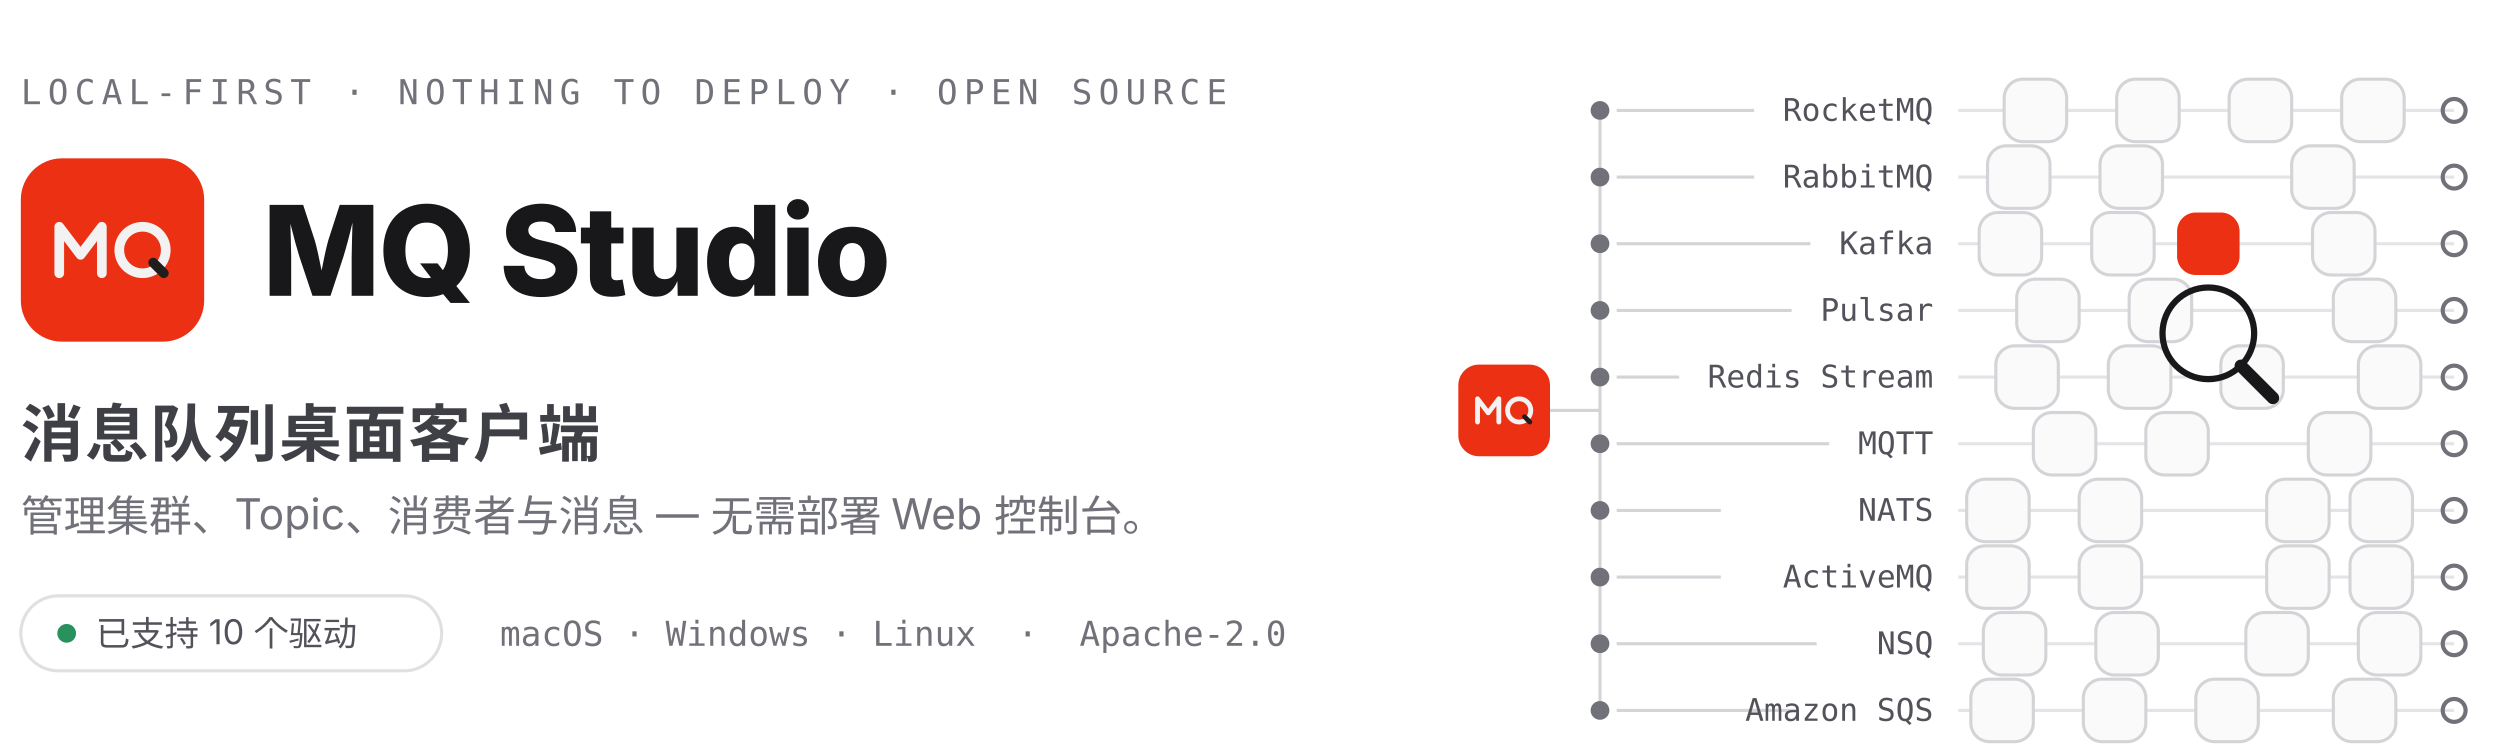
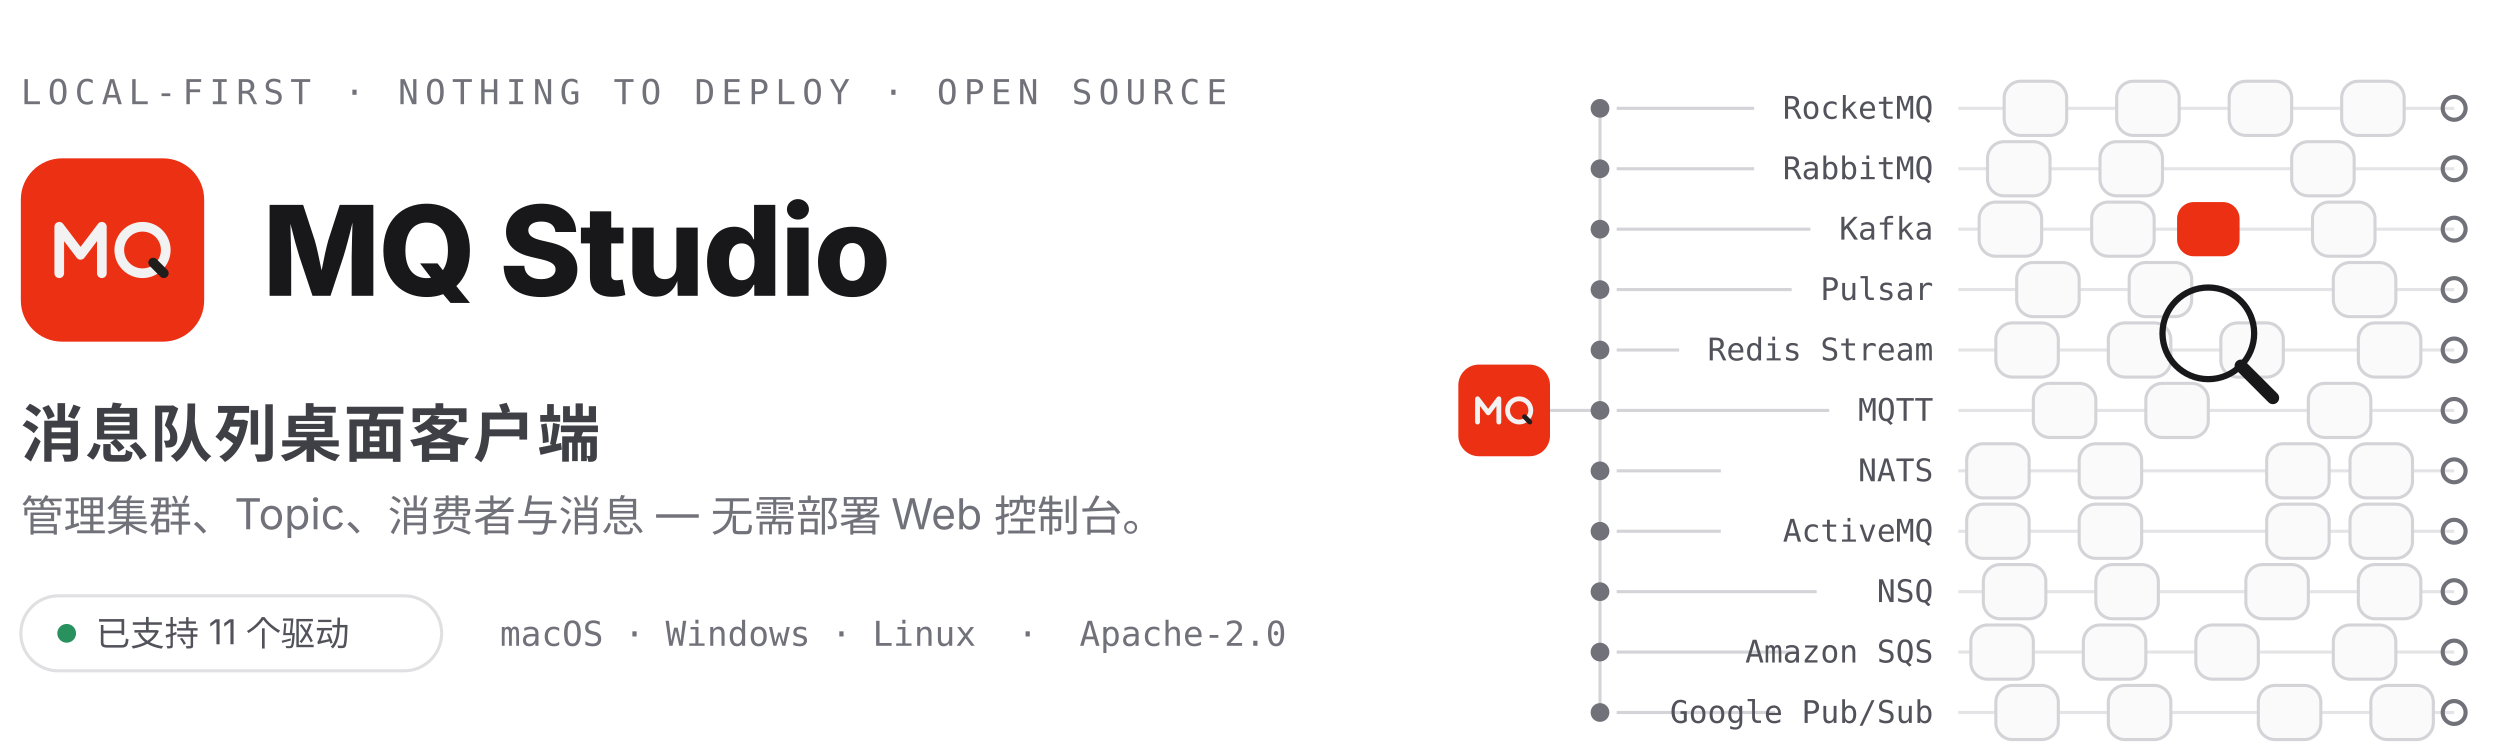
<svg xmlns="http://www.w3.org/2000/svg" width="1200" height="360" viewBox="0 0 1200 360" role="img" aria-labelledby="t d">
  <text x="10" y="50" font-family="ui-monospace,'SF Mono',Menlo,Consolas,monospace" font-size="16.5" letter-spacing="3" fill="#71717A">LOCAL-FIRST · NOTHING TO DEPLOY · OPEN SOURCE</text>
  <g id="lockup">
    <rect x="10" y="76" width="88" height="88" rx="19.8" fill="#EC3013" />
    <g transform="translate(22.86 96.761) scale(0.46478)" fill="none" stroke-width="10">
      <path d="M12 74 L12 26 L34 55 L56 26 L56 74" stroke="#F3F2F2" stroke-linejoin="round" stroke-linecap="round" />
      <circle cx="98" cy="50" r="24" stroke="#F3F2F2" />
      <line x1="109" y1="63" x2="120" y2="74" stroke="#201E1D" stroke-linecap="round" />
    </g>
    <text x="126" y="142" font-family="-apple-system,'PingFang SC','Segoe UI','Microsoft YaHei',system-ui,sans-serif" font-size="60" font-weight="800" letter-spacing="-1" fill="#18181B">MQ Studio</text>
  </g>
  <text x="10" y="219" font-family="-apple-system,'PingFang SC','Segoe UI','Microsoft YaHei',system-ui,sans-serif" font-size="30" font-weight="600" letter-spacing="1" fill="#3F3F46">消息队列桌面客户端</text>
  <text x="10" y="255" font-family="-apple-system,'PingFang SC','Segoe UI','Microsoft YaHei',system-ui,sans-serif" font-size="20.5" fill="#71717A">管理集群、Topic、消费者与消息 — 无需部署 Web 控制台。</text>
  <g id="meta">
    <rect x="10" y="286" width="202" height="36" rx="18" fill="none" stroke="#E0E0E3" stroke-width="1.5" />
    <circle cx="32" cy="304" r="4.5" fill="#29915D" />
-     <text x="46" y="310" font-family="-apple-system,'PingFang SC','Segoe UI','Microsoft YaHei',system-ui,sans-serif" font-size="16.5" fill="#52525B">已支持 10 个驱动</text>
+     <text x="46" y="310" font-family="-apple-system,'PingFang SC','Segoe UI','Microsoft YaHei',system-ui,sans-serif" font-size="16.5" fill="#52525B">已支持 11 个驱动</text>
    <text x="240" y="310" font-family="ui-monospace,'SF Mono',Menlo,Consolas,monospace" font-size="16.5" fill="#71717A">macOS · Windows · Linux  ·  Apache-2.0</text>
  </g>
  <g id="drivers">
    <rect x="700" y="175" width="44" height="44" rx="9.9" fill="#EC3013" />
    <g transform="translate(706.43 185.38) scale(0.23239)" fill="none" stroke-width="10">
      <path d="M12 74 L12 26 L34 55 L56 26 L56 74" stroke="#F3F2F2" stroke-linejoin="round" stroke-linecap="round" />
      <circle cx="98" cy="50" r="24" stroke="#F3F2F2" />
      <line x1="109" y1="63" x2="120" y2="74" stroke="#201E1D" stroke-linecap="round" />
    </g>
    <line x1="744" y1="197" x2="768" y2="197" stroke="#D4D4D8" stroke-width="1.5" />
-     <line x1="768" y1="53" x2="768" y2="341" stroke="#D4D4D8" stroke-width="1.5" />
-     <line x1="776" y1="53" x2="842" y2="53" stroke="#D4D4D8" stroke-width="1.5" />
-     <text x="928" y="58" text-anchor="end" font-family="ui-monospace,'SF Mono',Menlo,Consolas,monospace" font-size="15" fill="#52525B">RocketMQ</text>
-     <line x1="940" y1="53" x2="1178" y2="53" stroke="#E4E4E7" stroke-width="1.5" />
-     <circle cx="768" cy="53" r="4.5" fill="#71717A" />
-     <circle cx="1178" cy="53" r="5.5" fill="none" stroke="#71717A" stroke-width="2" />
-     <rect x="962" y="38" width="30" height="30" rx="9" fill="#FAFAFA" stroke="#D4D4D8" stroke-width="1.5" />
-     <rect x="1016" y="38" width="30" height="30" rx="9" fill="#FAFAFA" stroke="#D4D4D8" stroke-width="1.5" />
-     <rect x="1070" y="38" width="30" height="30" rx="9" fill="#FAFAFA" stroke="#D4D4D8" stroke-width="1.5" />
-     <rect x="1124" y="38" width="30" height="30" rx="9" fill="#FAFAFA" stroke="#D4D4D8" stroke-width="1.5" />
-     <line x1="776" y1="85" x2="842" y2="85" stroke="#D4D4D8" stroke-width="1.5" />
-     <text x="928" y="90" text-anchor="end" font-family="ui-monospace,'SF Mono',Menlo,Consolas,monospace" font-size="15" fill="#52525B">RabbitMQ</text>
-     <line x1="940" y1="85" x2="1178" y2="85" stroke="#E4E4E7" stroke-width="1.5" />
-     <circle cx="768" cy="85" r="4.5" fill="#71717A" />
-     <circle cx="1178" cy="85" r="5.5" fill="none" stroke="#71717A" stroke-width="2" />
-     <rect x="954" y="70" width="30" height="30" rx="9" fill="#FAFAFA" stroke="#D4D4D8" stroke-width="1.5" />
-     <rect x="1008" y="70" width="30" height="30" rx="9" fill="#FAFAFA" stroke="#D4D4D8" stroke-width="1.5" />
-     <rect x="1100" y="70" width="30" height="30" rx="9" fill="#FAFAFA" stroke="#D4D4D8" stroke-width="1.5" />
-     <line x1="776" y1="117" x2="869" y2="117" stroke="#D4D4D8" stroke-width="1.5" />
-     <text x="928" y="122" text-anchor="end" font-family="ui-monospace,'SF Mono',Menlo,Consolas,monospace" font-size="15" fill="#52525B">Kafka</text>
-     <line x1="940" y1="117" x2="1178" y2="117" stroke="#E4E4E7" stroke-width="1.5" />
-     <circle cx="768" cy="117" r="4.5" fill="#71717A" />
-     <circle cx="1178" cy="117" r="5.5" fill="none" stroke="#71717A" stroke-width="2" />
-     <rect x="950" y="102" width="30" height="30" rx="9" fill="#FAFAFA" stroke="#D4D4D8" stroke-width="1.5" />
-     <rect x="1004" y="102" width="30" height="30" rx="9" fill="#FAFAFA" stroke="#D4D4D8" stroke-width="1.5" />
-     <rect x="1110" y="102" width="30" height="30" rx="9" fill="#FAFAFA" stroke="#D4D4D8" stroke-width="1.5" />
-     <rect x="1045" y="102" width="30" height="30" rx="9" fill="#EC3013" />
-     <line x1="776" y1="149" x2="860" y2="149" stroke="#D4D4D8" stroke-width="1.5" />
-     <text x="928" y="154" text-anchor="end" font-family="ui-monospace,'SF Mono',Menlo,Consolas,monospace" font-size="15" fill="#52525B">Pulsar</text>
-     <line x1="940" y1="149" x2="1178" y2="149" stroke="#E4E4E7" stroke-width="1.5" />
-     <circle cx="768" cy="149" r="4.5" fill="#71717A" />
-     <circle cx="1178" cy="149" r="5.5" fill="none" stroke="#71717A" stroke-width="2" />
-     <rect x="968" y="134" width="30" height="30" rx="9" fill="#FAFAFA" stroke="#D4D4D8" stroke-width="1.5" />
-     <rect x="1022" y="134" width="30" height="30" rx="9" fill="#FAFAFA" stroke="#D4D4D8" stroke-width="1.5" />
-     <rect x="1120" y="134" width="30" height="30" rx="9" fill="#FAFAFA" stroke="#D4D4D8" stroke-width="1.5" />
-     <line x1="776" y1="181" x2="806" y2="181" stroke="#D4D4D8" stroke-width="1.5" />
-     <text x="928" y="186" text-anchor="end" font-family="ui-monospace,'SF Mono',Menlo,Consolas,monospace" font-size="15" fill="#52525B">Redis Stream</text>
-     <line x1="940" y1="181" x2="1178" y2="181" stroke="#E4E4E7" stroke-width="1.5" />
-     <circle cx="768" cy="181" r="4.5" fill="#71717A" />
-     <circle cx="1178" cy="181" r="5.5" fill="none" stroke="#71717A" stroke-width="2" />
-     <rect x="958" y="166" width="30" height="30" rx="9" fill="#FAFAFA" stroke="#D4D4D8" stroke-width="1.5" />
-     <rect x="1012" y="166" width="30" height="30" rx="9" fill="#FAFAFA" stroke="#D4D4D8" stroke-width="1.5" />
-     <rect x="1066" y="166" width="30" height="30" rx="9" fill="#FAFAFA" stroke="#D4D4D8" stroke-width="1.5" />
-     <rect x="1132" y="166" width="30" height="30" rx="9" fill="#FAFAFA" stroke="#D4D4D8" stroke-width="1.5" />
-     <line x1="776" y1="213" x2="878" y2="213" stroke="#D4D4D8" stroke-width="1.5" />
-     <text x="928" y="218" text-anchor="end" font-family="ui-monospace,'SF Mono',Menlo,Consolas,monospace" font-size="15" fill="#52525B">MQTT</text>
-     <line x1="940" y1="213" x2="1178" y2="213" stroke="#E4E4E7" stroke-width="1.5" />
-     <circle cx="768" cy="213" r="4.5" fill="#71717A" />
-     <circle cx="1178" cy="213" r="5.5" fill="none" stroke="#71717A" stroke-width="2" />
-     <rect x="976" y="198" width="30" height="30" rx="9" fill="#FAFAFA" stroke="#D4D4D8" stroke-width="1.5" />
-     <rect x="1030" y="198" width="30" height="30" rx="9" fill="#FAFAFA" stroke="#D4D4D8" stroke-width="1.5" />
-     <rect x="1108" y="198" width="30" height="30" rx="9" fill="#FAFAFA" stroke="#D4D4D8" stroke-width="1.5" />
-     <line x1="776" y1="245" x2="826" y2="245" stroke="#D4D4D8" stroke-width="1.5" />
-     <text x="928" y="250" text-anchor="end" font-family="ui-monospace,'SF Mono',Menlo,Consolas,monospace" font-size="15" fill="#52525B">NATS</text>
-     <line x1="940" y1="245" x2="1178" y2="245" stroke="#E4E4E7" stroke-width="1.5" />
-     <circle cx="768" cy="245" r="4.5" fill="#71717A" />
-     <circle cx="1178" cy="245" r="5.5" fill="none" stroke="#71717A" stroke-width="2" />
-     <rect x="944" y="230" width="30" height="30" rx="9" fill="#FAFAFA" stroke="#D4D4D8" stroke-width="1.5" />
-     <rect x="998" y="230" width="30" height="30" rx="9" fill="#FAFAFA" stroke="#D4D4D8" stroke-width="1.5" />
-     <rect x="1088" y="230" width="30" height="30" rx="9" fill="#FAFAFA" stroke="#D4D4D8" stroke-width="1.5" />
-     <rect x="1128" y="230" width="30" height="30" rx="9" fill="#FAFAFA" stroke="#D4D4D8" stroke-width="1.5" />
-     <line x1="776" y1="277" x2="826" y2="277" stroke="#D4D4D8" stroke-width="1.5" />
-     <text x="928" y="282" text-anchor="end" font-family="ui-monospace,'SF Mono',Menlo,Consolas,monospace" font-size="15" fill="#52525B">ActiveMQ</text>
-     <line x1="940" y1="277" x2="1178" y2="277" stroke="#E4E4E7" stroke-width="1.5" />
-     <circle cx="768" cy="277" r="4.5" fill="#71717A" />
-     <circle cx="1178" cy="277" r="5.5" fill="none" stroke="#71717A" stroke-width="2" />
-     <rect x="944" y="262" width="30" height="30" rx="9" fill="#FAFAFA" stroke="#D4D4D8" stroke-width="1.5" />
-     <rect x="998" y="262" width="30" height="30" rx="9" fill="#FAFAFA" stroke="#D4D4D8" stroke-width="1.5" />
-     <rect x="1088" y="262" width="30" height="30" rx="9" fill="#FAFAFA" stroke="#D4D4D8" stroke-width="1.5" />
-     <rect x="1128" y="262" width="30" height="30" rx="9" fill="#FAFAFA" stroke="#D4D4D8" stroke-width="1.5" />
-     <line x1="776" y1="309" x2="872" y2="309" stroke="#D4D4D8" stroke-width="1.5" />
-     <text x="928" y="314" text-anchor="end" font-family="ui-monospace,'SF Mono',Menlo,Consolas,monospace" font-size="15" fill="#52525B">NSQ</text>
-     <line x1="940" y1="309" x2="1178" y2="309" stroke="#E4E4E7" stroke-width="1.5" />
-     <circle cx="768" cy="309" r="4.5" fill="#71717A" />
-     <circle cx="1178" cy="309" r="5.5" fill="none" stroke="#71717A" stroke-width="2" />
-     <rect x="952" y="294" width="30" height="30" rx="9" fill="#FAFAFA" stroke="#D4D4D8" stroke-width="1.5" />
-     <rect x="1006" y="294" width="30" height="30" rx="9" fill="#FAFAFA" stroke="#D4D4D8" stroke-width="1.5" />
-     <rect x="1078" y="294" width="30" height="30" rx="9" fill="#FAFAFA" stroke="#D4D4D8" stroke-width="1.5" />
-     <rect x="1132" y="294" width="30" height="30" rx="9" fill="#FAFAFA" stroke="#D4D4D8" stroke-width="1.5" />
-     <line x1="776" y1="341" x2="862" y2="341" stroke="#D4D4D8" stroke-width="1.5" />
-     <text x="928" y="346" text-anchor="end" font-family="ui-monospace,'SF Mono',Menlo,Consolas,monospace" font-size="15" fill="#52525B">Amazon SQS</text>
-     <line x1="940" y1="341" x2="1178" y2="341" stroke="#E4E4E7" stroke-width="1.5" />
-     <circle cx="768" cy="341" r="4.5" fill="#71717A" />
-     <circle cx="1178" cy="341" r="5.5" fill="none" stroke="#71717A" stroke-width="2" />
-     <rect x="946" y="326" width="30" height="30" rx="9" fill="#FAFAFA" stroke="#D4D4D8" stroke-width="1.5" />
-     <rect x="1000" y="326" width="30" height="30" rx="9" fill="#FAFAFA" stroke="#D4D4D8" stroke-width="1.5" />
-     <rect x="1054" y="326" width="30" height="30" rx="9" fill="#FAFAFA" stroke="#D4D4D8" stroke-width="1.5" />
-     <rect x="1120" y="326" width="30" height="30" rx="9" fill="#FAFAFA" stroke="#D4D4D8" stroke-width="1.5" />
+     <line x1="768" y1="52" x2="768" y2="342" stroke="#D4D4D8" stroke-width="1.5" />
+     <line x1="776" y1="52" x2="842" y2="52" stroke="#D4D4D8" stroke-width="1.5" />
+     <text x="928" y="57" text-anchor="end" font-family="ui-monospace,'SF Mono',Menlo,Consolas,monospace" font-size="15" fill="#52525B">RocketMQ</text>
+     <line x1="940" y1="52" x2="1178" y2="52" stroke="#E4E4E7" stroke-width="1.5" />
+     <circle cx="768" cy="52" r="4.5" fill="#71717A" />
+     <circle cx="1178" cy="52" r="5.5" fill="none" stroke="#71717A" stroke-width="2" />
+     <rect x="962" y="39" width="30" height="26" rx="8" fill="#FAFAFA" stroke="#D4D4D8" stroke-width="1.5" />
+     <rect x="1016" y="39" width="30" height="26" rx="8" fill="#FAFAFA" stroke="#D4D4D8" stroke-width="1.5" />
+     <rect x="1070" y="39" width="30" height="26" rx="8" fill="#FAFAFA" stroke="#D4D4D8" stroke-width="1.5" />
+     <rect x="1124" y="39" width="30" height="26" rx="8" fill="#FAFAFA" stroke="#D4D4D8" stroke-width="1.5" />
+     <line x1="776" y1="81" x2="842" y2="81" stroke="#D4D4D8" stroke-width="1.5" />
+     <text x="928" y="86" text-anchor="end" font-family="ui-monospace,'SF Mono',Menlo,Consolas,monospace" font-size="15" fill="#52525B">RabbitMQ</text>
+     <line x1="940" y1="81" x2="1178" y2="81" stroke="#E4E4E7" stroke-width="1.5" />
+     <circle cx="768" cy="81" r="4.5" fill="#71717A" />
+     <circle cx="1178" cy="81" r="5.5" fill="none" stroke="#71717A" stroke-width="2" />
+     <rect x="954" y="68" width="30" height="26" rx="8" fill="#FAFAFA" stroke="#D4D4D8" stroke-width="1.5" />
+     <rect x="1008" y="68" width="30" height="26" rx="8" fill="#FAFAFA" stroke="#D4D4D8" stroke-width="1.5" />
+     <rect x="1100" y="68" width="30" height="26" rx="8" fill="#FAFAFA" stroke="#D4D4D8" stroke-width="1.5" />
+     <line x1="776" y1="110" x2="869" y2="110" stroke="#D4D4D8" stroke-width="1.5" />
+     <text x="928" y="115" text-anchor="end" font-family="ui-monospace,'SF Mono',Menlo,Consolas,monospace" font-size="15" fill="#52525B">Kafka</text>
+     <line x1="940" y1="110" x2="1178" y2="110" stroke="#E4E4E7" stroke-width="1.5" />
+     <circle cx="768" cy="110" r="4.5" fill="#71717A" />
+     <circle cx="1178" cy="110" r="5.5" fill="none" stroke="#71717A" stroke-width="2" />
+     <rect x="950" y="97" width="30" height="26" rx="8" fill="#FAFAFA" stroke="#D4D4D8" stroke-width="1.5" />
+     <rect x="1004" y="97" width="30" height="26" rx="8" fill="#FAFAFA" stroke="#D4D4D8" stroke-width="1.5" />
+     <rect x="1110" y="97" width="30" height="26" rx="8" fill="#FAFAFA" stroke="#D4D4D8" stroke-width="1.5" />
+     <rect x="1045" y="97" width="30" height="26" rx="8" fill="#EC3013" />
+     <line x1="776" y1="139" x2="860" y2="139" stroke="#D4D4D8" stroke-width="1.5" />
+     <text x="928" y="144" text-anchor="end" font-family="ui-monospace,'SF Mono',Menlo,Consolas,monospace" font-size="15" fill="#52525B">Pulsar</text>
+     <line x1="940" y1="139" x2="1178" y2="139" stroke="#E4E4E7" stroke-width="1.5" />
+     <circle cx="768" cy="139" r="4.5" fill="#71717A" />
+     <circle cx="1178" cy="139" r="5.5" fill="none" stroke="#71717A" stroke-width="2" />
+     <rect x="968" y="126" width="30" height="26" rx="8" fill="#FAFAFA" stroke="#D4D4D8" stroke-width="1.5" />
+     <rect x="1022" y="126" width="30" height="26" rx="8" fill="#FAFAFA" stroke="#D4D4D8" stroke-width="1.5" />
+     <rect x="1120" y="126" width="30" height="26" rx="8" fill="#FAFAFA" stroke="#D4D4D8" stroke-width="1.5" />
+     <line x1="776" y1="168" x2="806" y2="168" stroke="#D4D4D8" stroke-width="1.5" />
+     <text x="928" y="173" text-anchor="end" font-family="ui-monospace,'SF Mono',Menlo,Consolas,monospace" font-size="15" fill="#52525B">Redis Stream</text>
+     <line x1="940" y1="168" x2="1178" y2="168" stroke="#E4E4E7" stroke-width="1.5" />
+     <circle cx="768" cy="168" r="4.5" fill="#71717A" />
+     <circle cx="1178" cy="168" r="5.5" fill="none" stroke="#71717A" stroke-width="2" />
+     <rect x="958" y="155" width="30" height="26" rx="8" fill="#FAFAFA" stroke="#D4D4D8" stroke-width="1.5" />
+     <rect x="1012" y="155" width="30" height="26" rx="8" fill="#FAFAFA" stroke="#D4D4D8" stroke-width="1.5" />
+     <rect x="1066" y="155" width="30" height="26" rx="8" fill="#FAFAFA" stroke="#D4D4D8" stroke-width="1.5" />
+     <rect x="1132" y="155" width="30" height="26" rx="8" fill="#FAFAFA" stroke="#D4D4D8" stroke-width="1.5" />
+     <line x1="776" y1="197" x2="878" y2="197" stroke="#D4D4D8" stroke-width="1.5" />
+     <text x="928" y="202" text-anchor="end" font-family="ui-monospace,'SF Mono',Menlo,Consolas,monospace" font-size="15" fill="#52525B">MQTT</text>
+     <line x1="940" y1="197" x2="1178" y2="197" stroke="#E4E4E7" stroke-width="1.5" />
+     <circle cx="768" cy="197" r="4.5" fill="#71717A" />
+     <circle cx="1178" cy="197" r="5.5" fill="none" stroke="#71717A" stroke-width="2" />
+     <rect x="976" y="184" width="30" height="26" rx="8" fill="#FAFAFA" stroke="#D4D4D8" stroke-width="1.5" />
+     <rect x="1030" y="184" width="30" height="26" rx="8" fill="#FAFAFA" stroke="#D4D4D8" stroke-width="1.5" />
+     <rect x="1108" y="184" width="30" height="26" rx="8" fill="#FAFAFA" stroke="#D4D4D8" stroke-width="1.5" />
+     <line x1="776" y1="226" x2="826" y2="226" stroke="#D4D4D8" stroke-width="1.5" />
+     <text x="928" y="231" text-anchor="end" font-family="ui-monospace,'SF Mono',Menlo,Consolas,monospace" font-size="15" fill="#52525B">NATS</text>
+     <line x1="940" y1="226" x2="1178" y2="226" stroke="#E4E4E7" stroke-width="1.5" />
+     <circle cx="768" cy="226" r="4.5" fill="#71717A" />
+     <circle cx="1178" cy="226" r="5.5" fill="none" stroke="#71717A" stroke-width="2" />
+     <rect x="944" y="213" width="30" height="26" rx="8" fill="#FAFAFA" stroke="#D4D4D8" stroke-width="1.5" />
+     <rect x="998" y="213" width="30" height="26" rx="8" fill="#FAFAFA" stroke="#D4D4D8" stroke-width="1.5" />
+     <rect x="1088" y="213" width="30" height="26" rx="8" fill="#FAFAFA" stroke="#D4D4D8" stroke-width="1.5" />
+     <rect x="1128" y="213" width="30" height="26" rx="8" fill="#FAFAFA" stroke="#D4D4D8" stroke-width="1.5" />
+     <line x1="776" y1="255" x2="826" y2="255" stroke="#D4D4D8" stroke-width="1.5" />
+     <text x="928" y="260" text-anchor="end" font-family="ui-monospace,'SF Mono',Menlo,Consolas,monospace" font-size="15" fill="#52525B">ActiveMQ</text>
+     <line x1="940" y1="255" x2="1178" y2="255" stroke="#E4E4E7" stroke-width="1.5" />
+     <circle cx="768" cy="255" r="4.5" fill="#71717A" />
+     <circle cx="1178" cy="255" r="5.5" fill="none" stroke="#71717A" stroke-width="2" />
+     <rect x="944" y="242" width="30" height="26" rx="8" fill="#FAFAFA" stroke="#D4D4D8" stroke-width="1.5" />
+     <rect x="998" y="242" width="30" height="26" rx="8" fill="#FAFAFA" stroke="#D4D4D8" stroke-width="1.5" />
+     <rect x="1088" y="242" width="30" height="26" rx="8" fill="#FAFAFA" stroke="#D4D4D8" stroke-width="1.5" />
+     <rect x="1128" y="242" width="30" height="26" rx="8" fill="#FAFAFA" stroke="#D4D4D8" stroke-width="1.5" />
+     <line x1="776" y1="284" x2="872" y2="284" stroke="#D4D4D8" stroke-width="1.5" />
+     <text x="928" y="289" text-anchor="end" font-family="ui-monospace,'SF Mono',Menlo,Consolas,monospace" font-size="15" fill="#52525B">NSQ</text>
+     <line x1="940" y1="284" x2="1178" y2="284" stroke="#E4E4E7" stroke-width="1.5" />
+     <circle cx="768" cy="284" r="4.5" fill="#71717A" />
+     <circle cx="1178" cy="284" r="5.5" fill="none" stroke="#71717A" stroke-width="2" />
+     <rect x="952" y="271" width="30" height="26" rx="8" fill="#FAFAFA" stroke="#D4D4D8" stroke-width="1.5" />
+     <rect x="1006" y="271" width="30" height="26" rx="8" fill="#FAFAFA" stroke="#D4D4D8" stroke-width="1.5" />
+     <rect x="1078" y="271" width="30" height="26" rx="8" fill="#FAFAFA" stroke="#D4D4D8" stroke-width="1.5" />
+     <rect x="1132" y="271" width="30" height="26" rx="8" fill="#FAFAFA" stroke="#D4D4D8" stroke-width="1.5" />
+     <line x1="776" y1="313" x2="862" y2="313" stroke="#D4D4D8" stroke-width="1.5" />
+     <text x="928" y="318" text-anchor="end" font-family="ui-monospace,'SF Mono',Menlo,Consolas,monospace" font-size="15" fill="#52525B">Amazon SQS</text>
+     <line x1="940" y1="313" x2="1178" y2="313" stroke="#E4E4E7" stroke-width="1.5" />
+     <circle cx="768" cy="313" r="4.5" fill="#71717A" />
+     <circle cx="1178" cy="313" r="5.5" fill="none" stroke="#71717A" stroke-width="2" />
+     <rect x="946" y="300" width="30" height="26" rx="8" fill="#FAFAFA" stroke="#D4D4D8" stroke-width="1.5" />
+     <rect x="1000" y="300" width="30" height="26" rx="8" fill="#FAFAFA" stroke="#D4D4D8" stroke-width="1.5" />
+     <rect x="1054" y="300" width="30" height="26" rx="8" fill="#FAFAFA" stroke="#D4D4D8" stroke-width="1.5" />
+     <rect x="1120" y="300" width="30" height="26" rx="8" fill="#FAFAFA" stroke="#D4D4D8" stroke-width="1.5" />
+     <line x1="776" y1="342" x2="852" y2="342" stroke="#D4D4D8" stroke-width="1.5" />
+     <text x="928" y="347" text-anchor="end" font-family="ui-monospace,'SF Mono',Menlo,Consolas,monospace" font-size="15" fill="#52525B">Google Pub/Sub</text>
+     <line x1="940" y1="342" x2="1178" y2="342" stroke="#E4E4E7" stroke-width="1.5" />
+     <circle cx="768" cy="342" r="4.5" fill="#71717A" />
+     <circle cx="1178" cy="342" r="5.5" fill="none" stroke="#71717A" stroke-width="2" />
+     <rect x="958" y="329" width="30" height="26" rx="8" fill="#FAFAFA" stroke="#D4D4D8" stroke-width="1.5" />
+     <rect x="1012" y="329" width="30" height="26" rx="8" fill="#FAFAFA" stroke="#D4D4D8" stroke-width="1.5" />
+     <rect x="1084" y="329" width="30" height="26" rx="8" fill="#FAFAFA" stroke="#D4D4D8" stroke-width="1.5" />
+     <rect x="1138" y="329" width="30" height="26" rx="8" fill="#FAFAFA" stroke="#D4D4D8" stroke-width="1.5" />
  </g>
  <g id="inspect">
    <circle cx="1060" cy="160" r="22" fill="none" stroke="#18181B" stroke-width="3" />
    <line x1="1075.6" y1="175.6" x2="1091" y2="191" stroke="#18181B" stroke-width="6" stroke-linecap="round" />
  </g>
</svg>
